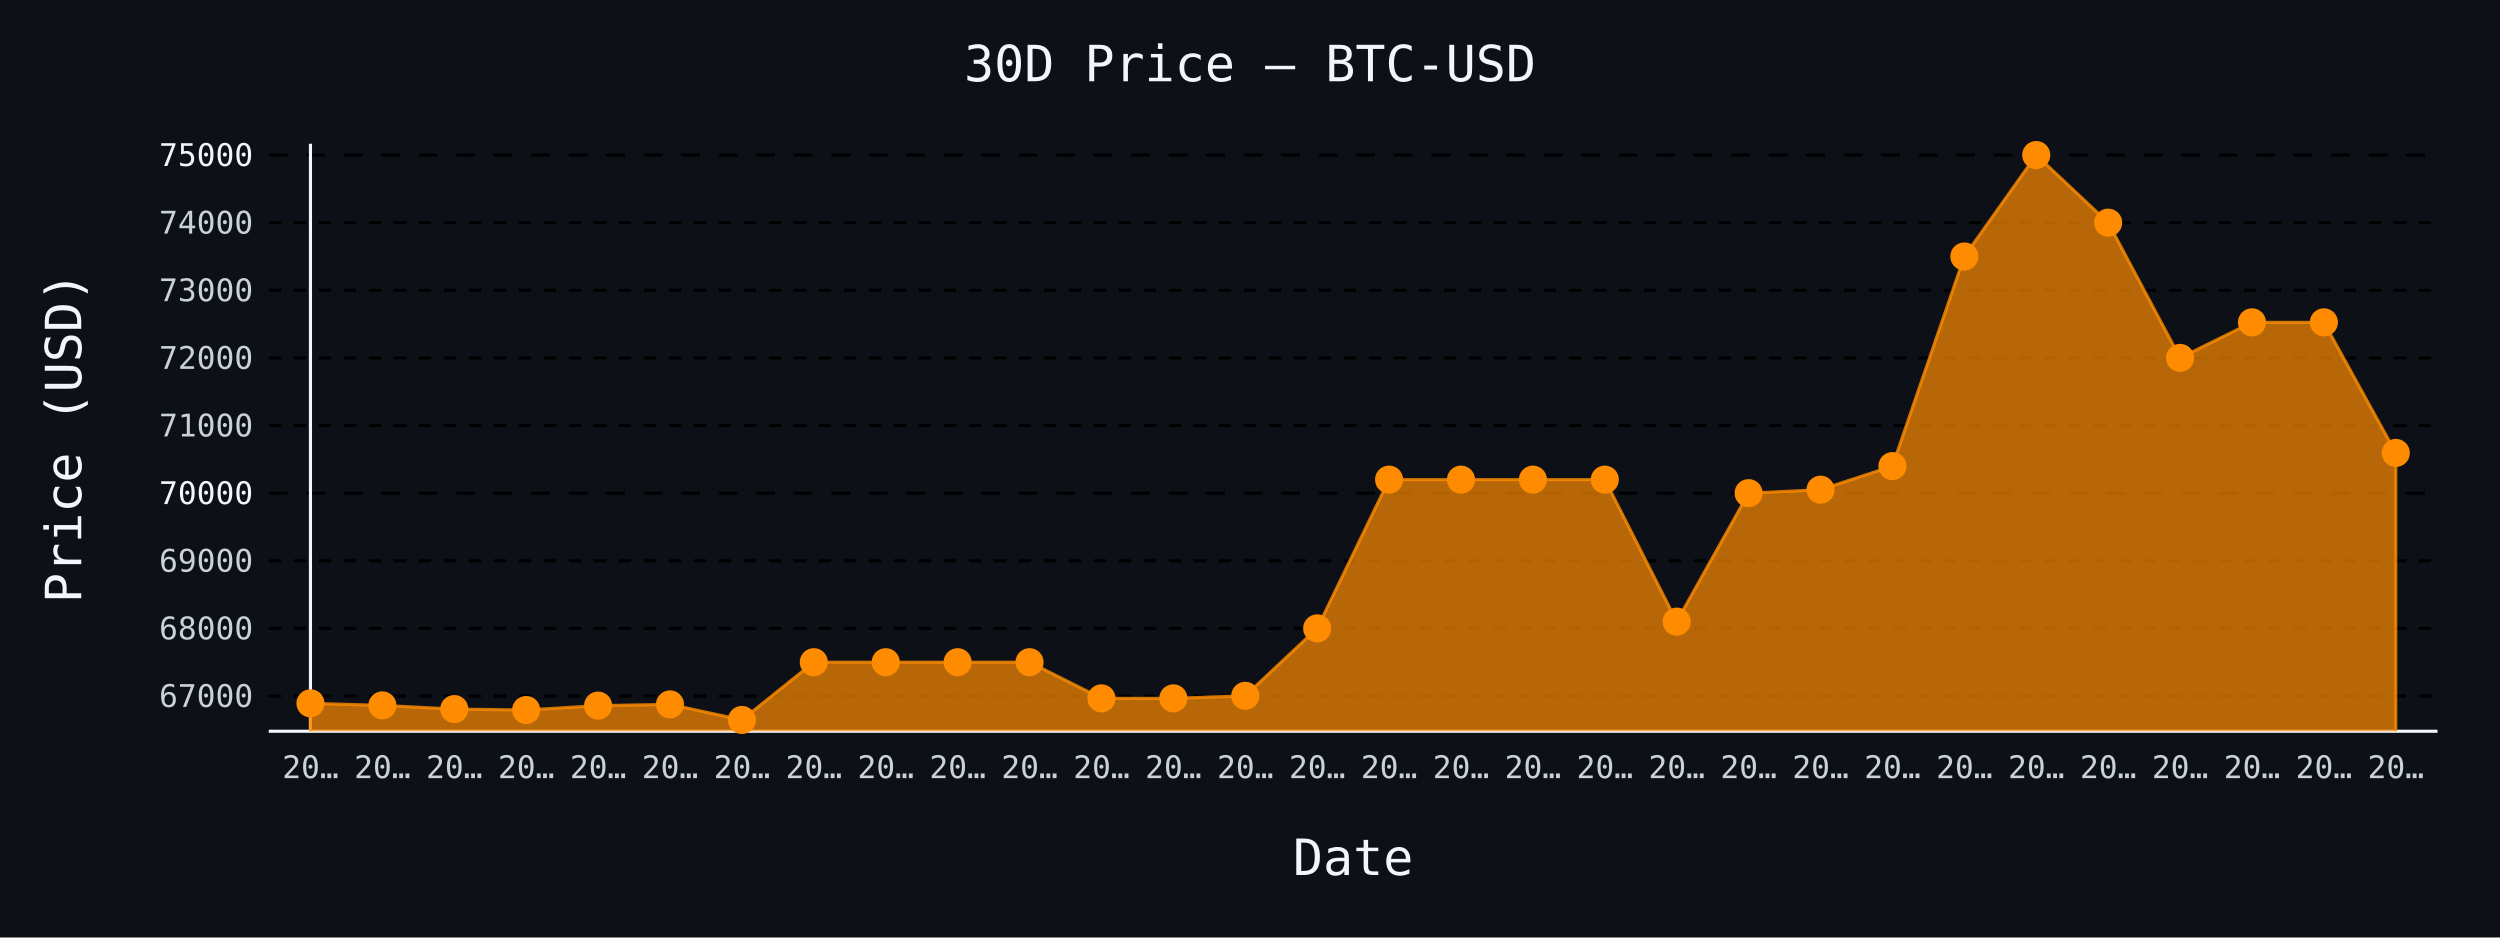
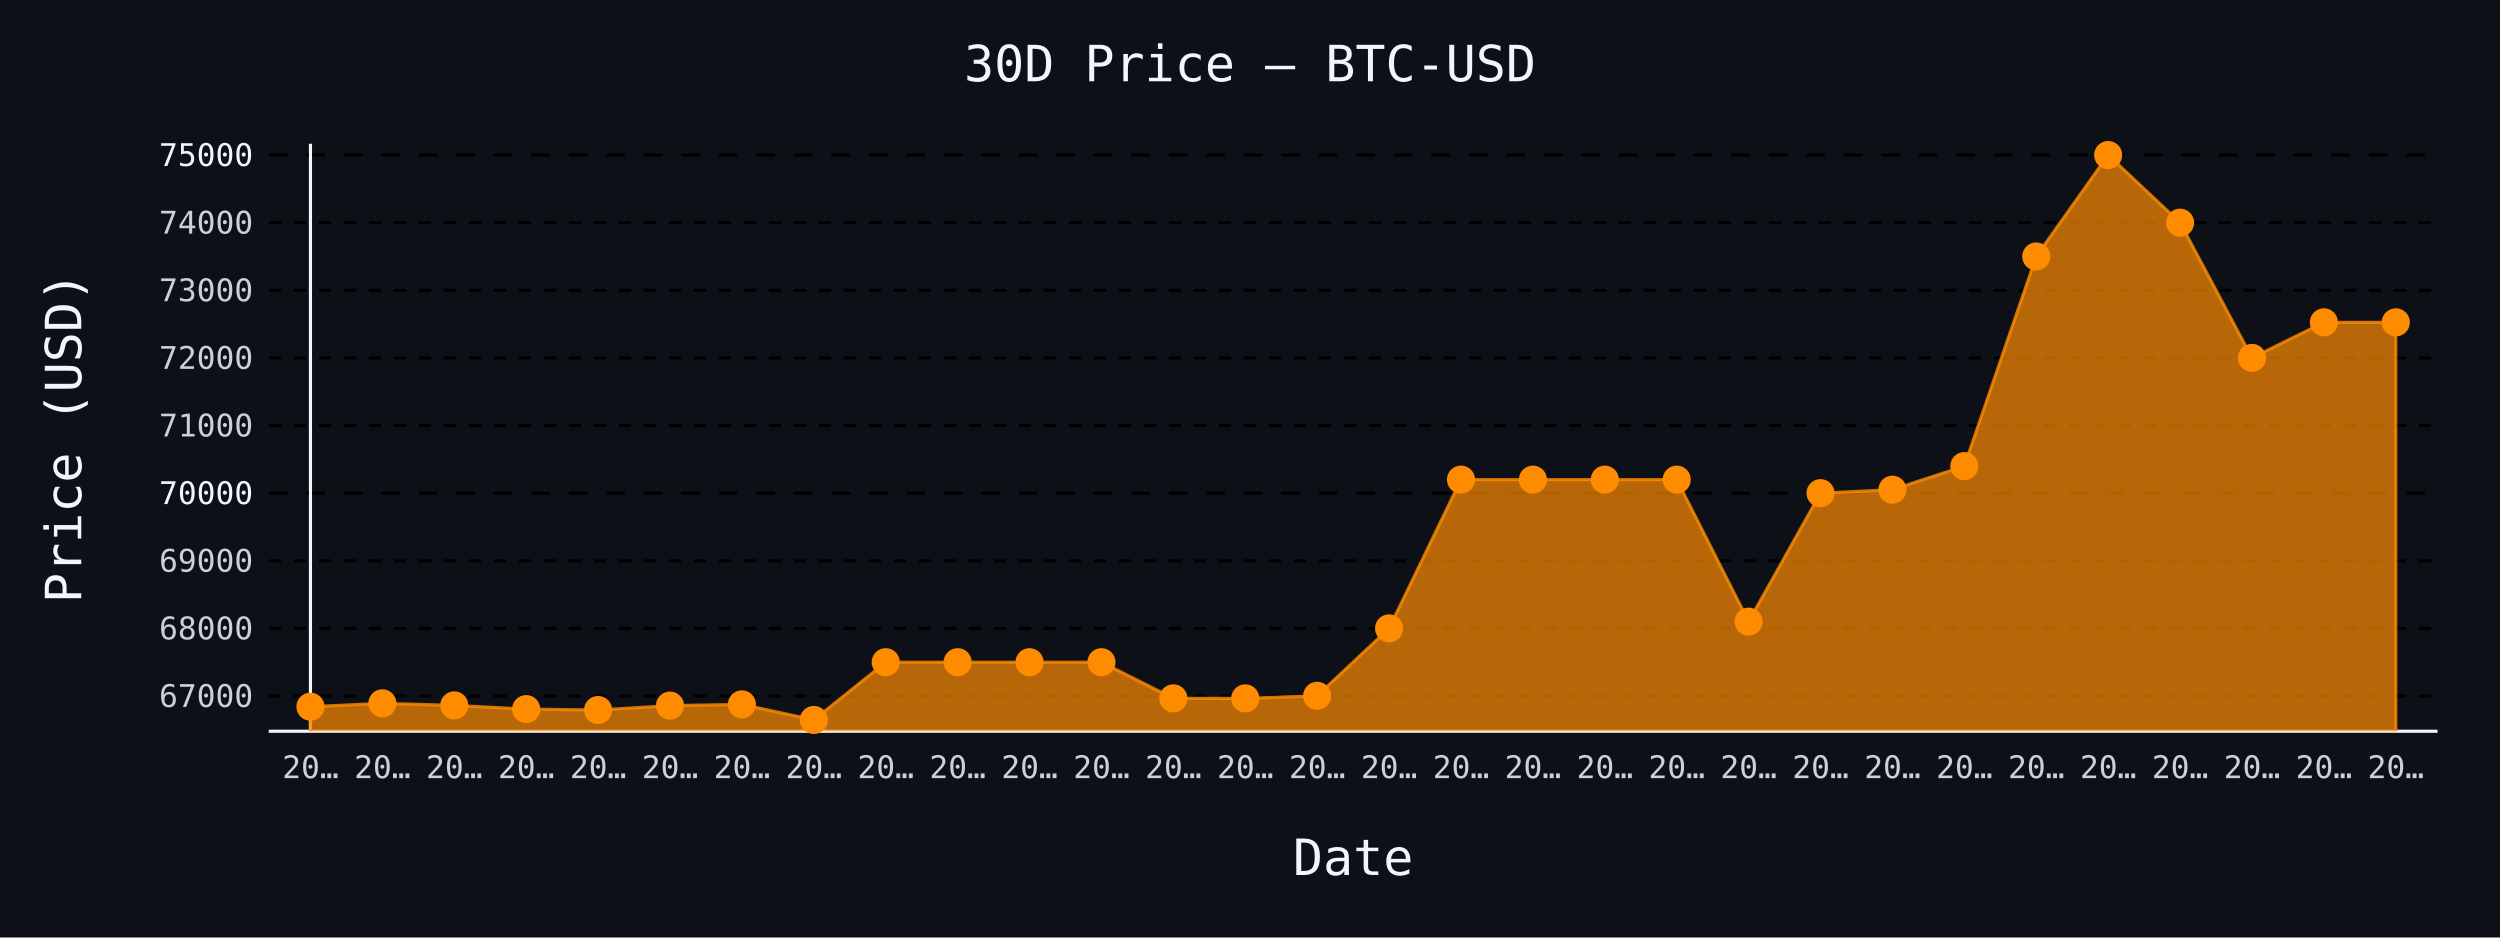
- <svg xmlns="http://www.w3.org/2000/svg" id="chart-eb5f81e0-3de3-4bc5-ab2c-0e3828f1b379" class="pygal-chart" viewBox="0 0 800 300">
+ <svg xmlns="http://www.w3.org/2000/svg" id="chart-96565be9-d442-411d-ae29-292a6cd22a9c" class="pygal-chart" viewBox="0 0 800 300">
  <defs>
-     <style type="text/css">#chart-eb5f81e0-3de3-4bc5-ab2c-0e3828f1b379{-webkit-user-select:none;-webkit-font-smoothing:antialiased;font-family:monospace}#chart-eb5f81e0-3de3-4bc5-ab2c-0e3828f1b379 .title{font-family:monospace;font-size:16px}#chart-eb5f81e0-3de3-4bc5-ab2c-0e3828f1b379 .legends .legend text{font-family:monospace;font-size:14px}#chart-eb5f81e0-3de3-4bc5-ab2c-0e3828f1b379 .axis text{font-family:monospace;font-size:10px}#chart-eb5f81e0-3de3-4bc5-ab2c-0e3828f1b379 .axis text.major{font-family:monospace;font-size:10px}#chart-eb5f81e0-3de3-4bc5-ab2c-0e3828f1b379 .text-overlay text.value{font-family:monospace;font-size:16px}#chart-eb5f81e0-3de3-4bc5-ab2c-0e3828f1b379 .text-overlay text.label{font-family:monospace;font-size:10px}#chart-eb5f81e0-3de3-4bc5-ab2c-0e3828f1b379 .tooltip{font-family:monospace;font-size:14px}#chart-eb5f81e0-3de3-4bc5-ab2c-0e3828f1b379 text.no_data{font-family:monospace;font-size:64px}
- #chart-eb5f81e0-3de3-4bc5-ab2c-0e3828f1b379{background-color:#0d1117}#chart-eb5f81e0-3de3-4bc5-ab2c-0e3828f1b379 path,#chart-eb5f81e0-3de3-4bc5-ab2c-0e3828f1b379 line,#chart-eb5f81e0-3de3-4bc5-ab2c-0e3828f1b379 rect,#chart-eb5f81e0-3de3-4bc5-ab2c-0e3828f1b379 circle{-webkit-transition:150ms;-moz-transition:150ms;transition:150ms}#chart-eb5f81e0-3de3-4bc5-ab2c-0e3828f1b379 .graph &gt; .background{fill:#0d1117}#chart-eb5f81e0-3de3-4bc5-ab2c-0e3828f1b379 .plot &gt; .background{fill:#0d1117}#chart-eb5f81e0-3de3-4bc5-ab2c-0e3828f1b379 .graph{fill:#c9d1d9}#chart-eb5f81e0-3de3-4bc5-ab2c-0e3828f1b379 text.no_data{fill:#f0f6fc}#chart-eb5f81e0-3de3-4bc5-ab2c-0e3828f1b379 .title{fill:#f0f6fc}#chart-eb5f81e0-3de3-4bc5-ab2c-0e3828f1b379 .legends .legend text{fill:#c9d1d9}#chart-eb5f81e0-3de3-4bc5-ab2c-0e3828f1b379 .legends .legend:hover text{fill:#f0f6fc}#chart-eb5f81e0-3de3-4bc5-ab2c-0e3828f1b379 .axis .line{stroke:#f0f6fc}#chart-eb5f81e0-3de3-4bc5-ab2c-0e3828f1b379 .axis .guide.line{stroke:#8b949e}#chart-eb5f81e0-3de3-4bc5-ab2c-0e3828f1b379 .axis .major.line{stroke:#c9d1d9}#chart-eb5f81e0-3de3-4bc5-ab2c-0e3828f1b379 .axis text.major{fill:#f0f6fc}#chart-eb5f81e0-3de3-4bc5-ab2c-0e3828f1b379 .axis.y .guides:hover .guide.line,#chart-eb5f81e0-3de3-4bc5-ab2c-0e3828f1b379 .line-graph .axis.x .guides:hover .guide.line,#chart-eb5f81e0-3de3-4bc5-ab2c-0e3828f1b379 .stackedline-graph .axis.x .guides:hover .guide.line,#chart-eb5f81e0-3de3-4bc5-ab2c-0e3828f1b379 .xy-graph .axis.x .guides:hover .guide.line{stroke:#f0f6fc}#chart-eb5f81e0-3de3-4bc5-ab2c-0e3828f1b379 .axis .guides:hover text{fill:#f0f6fc}#chart-eb5f81e0-3de3-4bc5-ab2c-0e3828f1b379 .reactive{fill-opacity:.7;stroke-opacity:.8;stroke-width:1}#chart-eb5f81e0-3de3-4bc5-ab2c-0e3828f1b379 .ci{stroke:#c9d1d9}#chart-eb5f81e0-3de3-4bc5-ab2c-0e3828f1b379 .reactive.active,#chart-eb5f81e0-3de3-4bc5-ab2c-0e3828f1b379 .active .reactive{fill-opacity:.8;stroke-opacity:.9;stroke-width:4}#chart-eb5f81e0-3de3-4bc5-ab2c-0e3828f1b379 .ci .reactive.active{stroke-width:1.5}#chart-eb5f81e0-3de3-4bc5-ab2c-0e3828f1b379 .series text{fill:#f0f6fc}#chart-eb5f81e0-3de3-4bc5-ab2c-0e3828f1b379 .tooltip rect{fill:#0d1117;stroke:#f0f6fc;-webkit-transition:opacity 150ms;-moz-transition:opacity 150ms;transition:opacity 150ms}#chart-eb5f81e0-3de3-4bc5-ab2c-0e3828f1b379 .tooltip .label{fill:#c9d1d9}#chart-eb5f81e0-3de3-4bc5-ab2c-0e3828f1b379 .tooltip .label{fill:#c9d1d9}#chart-eb5f81e0-3de3-4bc5-ab2c-0e3828f1b379 .tooltip .legend{font-size:.8em;fill:#8b949e}#chart-eb5f81e0-3de3-4bc5-ab2c-0e3828f1b379 .tooltip .x_label{font-size:.6em;fill:#f0f6fc}#chart-eb5f81e0-3de3-4bc5-ab2c-0e3828f1b379 .tooltip .xlink{font-size:.5em;text-decoration:underline}#chart-eb5f81e0-3de3-4bc5-ab2c-0e3828f1b379 .tooltip .value{font-size:1.5em}#chart-eb5f81e0-3de3-4bc5-ab2c-0e3828f1b379 .bound{font-size:.5em}#chart-eb5f81e0-3de3-4bc5-ab2c-0e3828f1b379 .max-value{font-size:.75em;fill:#8b949e}#chart-eb5f81e0-3de3-4bc5-ab2c-0e3828f1b379 .map-element{fill:#0d1117;stroke:#8b949e !important}#chart-eb5f81e0-3de3-4bc5-ab2c-0e3828f1b379 .map-element .reactive{fill-opacity:inherit;stroke-opacity:inherit}#chart-eb5f81e0-3de3-4bc5-ab2c-0e3828f1b379 .color-0,#chart-eb5f81e0-3de3-4bc5-ab2c-0e3828f1b379 .color-0 a:visited{stroke:#ff8c00;fill:#ff8c00}#chart-eb5f81e0-3de3-4bc5-ab2c-0e3828f1b379 .text-overlay .color-0 text{fill:black}
- #chart-eb5f81e0-3de3-4bc5-ab2c-0e3828f1b379 text.no_data{text-anchor:middle}#chart-eb5f81e0-3de3-4bc5-ab2c-0e3828f1b379 .guide.line{fill:none}#chart-eb5f81e0-3de3-4bc5-ab2c-0e3828f1b379 .centered{text-anchor:middle}#chart-eb5f81e0-3de3-4bc5-ab2c-0e3828f1b379 .title{text-anchor:middle}#chart-eb5f81e0-3de3-4bc5-ab2c-0e3828f1b379 .legends .legend text{fill-opacity:1}#chart-eb5f81e0-3de3-4bc5-ab2c-0e3828f1b379 .axis.x text{text-anchor:middle}#chart-eb5f81e0-3de3-4bc5-ab2c-0e3828f1b379 .axis.x:not(.web) text[transform]{text-anchor:start}#chart-eb5f81e0-3de3-4bc5-ab2c-0e3828f1b379 .axis.x:not(.web) text[transform].backwards{text-anchor:end}#chart-eb5f81e0-3de3-4bc5-ab2c-0e3828f1b379 .axis.y text{text-anchor:end}#chart-eb5f81e0-3de3-4bc5-ab2c-0e3828f1b379 .axis.y text[transform].backwards{text-anchor:start}#chart-eb5f81e0-3de3-4bc5-ab2c-0e3828f1b379 .axis.y2 text{text-anchor:start}#chart-eb5f81e0-3de3-4bc5-ab2c-0e3828f1b379 .axis.y2 text[transform].backwards{text-anchor:end}#chart-eb5f81e0-3de3-4bc5-ab2c-0e3828f1b379 .axis .guide.line{stroke-dasharray:4,4;stroke:black}#chart-eb5f81e0-3de3-4bc5-ab2c-0e3828f1b379 .axis .major.guide.line{stroke-dasharray:6,6;stroke:black}#chart-eb5f81e0-3de3-4bc5-ab2c-0e3828f1b379 .horizontal .axis.y .guide.line,#chart-eb5f81e0-3de3-4bc5-ab2c-0e3828f1b379 .horizontal .axis.y2 .guide.line,#chart-eb5f81e0-3de3-4bc5-ab2c-0e3828f1b379 .vertical .axis.x .guide.line{opacity:0}#chart-eb5f81e0-3de3-4bc5-ab2c-0e3828f1b379 .horizontal .axis.always_show .guide.line,#chart-eb5f81e0-3de3-4bc5-ab2c-0e3828f1b379 .vertical .axis.always_show .guide.line{opacity:1 !important}#chart-eb5f81e0-3de3-4bc5-ab2c-0e3828f1b379 .axis.y .guides:hover .guide.line,#chart-eb5f81e0-3de3-4bc5-ab2c-0e3828f1b379 .axis.y2 .guides:hover .guide.line,#chart-eb5f81e0-3de3-4bc5-ab2c-0e3828f1b379 .axis.x .guides:hover .guide.line{opacity:1}#chart-eb5f81e0-3de3-4bc5-ab2c-0e3828f1b379 .axis .guides:hover text{opacity:1}#chart-eb5f81e0-3de3-4bc5-ab2c-0e3828f1b379 .nofill{fill:none}#chart-eb5f81e0-3de3-4bc5-ab2c-0e3828f1b379 .subtle-fill{fill-opacity:.2}#chart-eb5f81e0-3de3-4bc5-ab2c-0e3828f1b379 .dot{stroke-width:1px;fill-opacity:1;stroke-opacity:1}#chart-eb5f81e0-3de3-4bc5-ab2c-0e3828f1b379 .dot.active{stroke-width:5px}#chart-eb5f81e0-3de3-4bc5-ab2c-0e3828f1b379 .dot.negative{fill:transparent}#chart-eb5f81e0-3de3-4bc5-ab2c-0e3828f1b379 text,#chart-eb5f81e0-3de3-4bc5-ab2c-0e3828f1b379 tspan{stroke:none !important}#chart-eb5f81e0-3de3-4bc5-ab2c-0e3828f1b379 .series text.active{opacity:1}#chart-eb5f81e0-3de3-4bc5-ab2c-0e3828f1b379 .tooltip rect{fill-opacity:.95;stroke-width:.5}#chart-eb5f81e0-3de3-4bc5-ab2c-0e3828f1b379 .tooltip text{fill-opacity:1}#chart-eb5f81e0-3de3-4bc5-ab2c-0e3828f1b379 .showable{visibility:hidden}#chart-eb5f81e0-3de3-4bc5-ab2c-0e3828f1b379 .showable.shown{visibility:visible}#chart-eb5f81e0-3de3-4bc5-ab2c-0e3828f1b379 .gauge-background{fill:rgba(229,229,229,1);stroke:none}#chart-eb5f81e0-3de3-4bc5-ab2c-0e3828f1b379 .bg-lines{stroke:#0d1117;stroke-width:2px}</style>
+     <style type="text/css">#chart-96565be9-d442-411d-ae29-292a6cd22a9c{-webkit-user-select:none;-webkit-font-smoothing:antialiased;font-family:monospace}#chart-96565be9-d442-411d-ae29-292a6cd22a9c .title{font-family:monospace;font-size:16px}#chart-96565be9-d442-411d-ae29-292a6cd22a9c .legends .legend text{font-family:monospace;font-size:14px}#chart-96565be9-d442-411d-ae29-292a6cd22a9c .axis text{font-family:monospace;font-size:10px}#chart-96565be9-d442-411d-ae29-292a6cd22a9c .axis text.major{font-family:monospace;font-size:10px}#chart-96565be9-d442-411d-ae29-292a6cd22a9c .text-overlay text.value{font-family:monospace;font-size:16px}#chart-96565be9-d442-411d-ae29-292a6cd22a9c .text-overlay text.label{font-family:monospace;font-size:10px}#chart-96565be9-d442-411d-ae29-292a6cd22a9c .tooltip{font-family:monospace;font-size:14px}#chart-96565be9-d442-411d-ae29-292a6cd22a9c text.no_data{font-family:monospace;font-size:64px}
+ #chart-96565be9-d442-411d-ae29-292a6cd22a9c{background-color:#0d1117}#chart-96565be9-d442-411d-ae29-292a6cd22a9c path,#chart-96565be9-d442-411d-ae29-292a6cd22a9c line,#chart-96565be9-d442-411d-ae29-292a6cd22a9c rect,#chart-96565be9-d442-411d-ae29-292a6cd22a9c circle{-webkit-transition:150ms;-moz-transition:150ms;transition:150ms}#chart-96565be9-d442-411d-ae29-292a6cd22a9c .graph &gt; .background{fill:#0d1117}#chart-96565be9-d442-411d-ae29-292a6cd22a9c .plot &gt; .background{fill:#0d1117}#chart-96565be9-d442-411d-ae29-292a6cd22a9c .graph{fill:#c9d1d9}#chart-96565be9-d442-411d-ae29-292a6cd22a9c text.no_data{fill:#f0f6fc}#chart-96565be9-d442-411d-ae29-292a6cd22a9c .title{fill:#f0f6fc}#chart-96565be9-d442-411d-ae29-292a6cd22a9c .legends .legend text{fill:#c9d1d9}#chart-96565be9-d442-411d-ae29-292a6cd22a9c .legends .legend:hover text{fill:#f0f6fc}#chart-96565be9-d442-411d-ae29-292a6cd22a9c .axis .line{stroke:#f0f6fc}#chart-96565be9-d442-411d-ae29-292a6cd22a9c .axis .guide.line{stroke:#8b949e}#chart-96565be9-d442-411d-ae29-292a6cd22a9c .axis .major.line{stroke:#c9d1d9}#chart-96565be9-d442-411d-ae29-292a6cd22a9c .axis text.major{fill:#f0f6fc}#chart-96565be9-d442-411d-ae29-292a6cd22a9c .axis.y .guides:hover .guide.line,#chart-96565be9-d442-411d-ae29-292a6cd22a9c .line-graph .axis.x .guides:hover .guide.line,#chart-96565be9-d442-411d-ae29-292a6cd22a9c .stackedline-graph .axis.x .guides:hover .guide.line,#chart-96565be9-d442-411d-ae29-292a6cd22a9c .xy-graph .axis.x .guides:hover .guide.line{stroke:#f0f6fc}#chart-96565be9-d442-411d-ae29-292a6cd22a9c .axis .guides:hover text{fill:#f0f6fc}#chart-96565be9-d442-411d-ae29-292a6cd22a9c .reactive{fill-opacity:.7;stroke-opacity:.8;stroke-width:1}#chart-96565be9-d442-411d-ae29-292a6cd22a9c .ci{stroke:#c9d1d9}#chart-96565be9-d442-411d-ae29-292a6cd22a9c .reactive.active,#chart-96565be9-d442-411d-ae29-292a6cd22a9c .active .reactive{fill-opacity:.8;stroke-opacity:.9;stroke-width:4}#chart-96565be9-d442-411d-ae29-292a6cd22a9c .ci .reactive.active{stroke-width:1.5}#chart-96565be9-d442-411d-ae29-292a6cd22a9c .series text{fill:#f0f6fc}#chart-96565be9-d442-411d-ae29-292a6cd22a9c .tooltip rect{fill:#0d1117;stroke:#f0f6fc;-webkit-transition:opacity 150ms;-moz-transition:opacity 150ms;transition:opacity 150ms}#chart-96565be9-d442-411d-ae29-292a6cd22a9c .tooltip .label{fill:#c9d1d9}#chart-96565be9-d442-411d-ae29-292a6cd22a9c .tooltip .label{fill:#c9d1d9}#chart-96565be9-d442-411d-ae29-292a6cd22a9c .tooltip .legend{font-size:.8em;fill:#8b949e}#chart-96565be9-d442-411d-ae29-292a6cd22a9c .tooltip .x_label{font-size:.6em;fill:#f0f6fc}#chart-96565be9-d442-411d-ae29-292a6cd22a9c .tooltip .xlink{font-size:.5em;text-decoration:underline}#chart-96565be9-d442-411d-ae29-292a6cd22a9c .tooltip .value{font-size:1.5em}#chart-96565be9-d442-411d-ae29-292a6cd22a9c .bound{font-size:.5em}#chart-96565be9-d442-411d-ae29-292a6cd22a9c .max-value{font-size:.75em;fill:#8b949e}#chart-96565be9-d442-411d-ae29-292a6cd22a9c .map-element{fill:#0d1117;stroke:#8b949e !important}#chart-96565be9-d442-411d-ae29-292a6cd22a9c .map-element .reactive{fill-opacity:inherit;stroke-opacity:inherit}#chart-96565be9-d442-411d-ae29-292a6cd22a9c .color-0,#chart-96565be9-d442-411d-ae29-292a6cd22a9c .color-0 a:visited{stroke:#ff8c00;fill:#ff8c00}#chart-96565be9-d442-411d-ae29-292a6cd22a9c .text-overlay .color-0 text{fill:black}
+ #chart-96565be9-d442-411d-ae29-292a6cd22a9c text.no_data{text-anchor:middle}#chart-96565be9-d442-411d-ae29-292a6cd22a9c .guide.line{fill:none}#chart-96565be9-d442-411d-ae29-292a6cd22a9c .centered{text-anchor:middle}#chart-96565be9-d442-411d-ae29-292a6cd22a9c .title{text-anchor:middle}#chart-96565be9-d442-411d-ae29-292a6cd22a9c .legends .legend text{fill-opacity:1}#chart-96565be9-d442-411d-ae29-292a6cd22a9c .axis.x text{text-anchor:middle}#chart-96565be9-d442-411d-ae29-292a6cd22a9c .axis.x:not(.web) text[transform]{text-anchor:start}#chart-96565be9-d442-411d-ae29-292a6cd22a9c .axis.x:not(.web) text[transform].backwards{text-anchor:end}#chart-96565be9-d442-411d-ae29-292a6cd22a9c .axis.y text{text-anchor:end}#chart-96565be9-d442-411d-ae29-292a6cd22a9c .axis.y text[transform].backwards{text-anchor:start}#chart-96565be9-d442-411d-ae29-292a6cd22a9c .axis.y2 text{text-anchor:start}#chart-96565be9-d442-411d-ae29-292a6cd22a9c .axis.y2 text[transform].backwards{text-anchor:end}#chart-96565be9-d442-411d-ae29-292a6cd22a9c .axis .guide.line{stroke-dasharray:4,4;stroke:black}#chart-96565be9-d442-411d-ae29-292a6cd22a9c .axis .major.guide.line{stroke-dasharray:6,6;stroke:black}#chart-96565be9-d442-411d-ae29-292a6cd22a9c .horizontal .axis.y .guide.line,#chart-96565be9-d442-411d-ae29-292a6cd22a9c .horizontal .axis.y2 .guide.line,#chart-96565be9-d442-411d-ae29-292a6cd22a9c .vertical .axis.x .guide.line{opacity:0}#chart-96565be9-d442-411d-ae29-292a6cd22a9c .horizontal .axis.always_show .guide.line,#chart-96565be9-d442-411d-ae29-292a6cd22a9c .vertical .axis.always_show .guide.line{opacity:1 !important}#chart-96565be9-d442-411d-ae29-292a6cd22a9c .axis.y .guides:hover .guide.line,#chart-96565be9-d442-411d-ae29-292a6cd22a9c .axis.y2 .guides:hover .guide.line,#chart-96565be9-d442-411d-ae29-292a6cd22a9c .axis.x .guides:hover .guide.line{opacity:1}#chart-96565be9-d442-411d-ae29-292a6cd22a9c .axis .guides:hover text{opacity:1}#chart-96565be9-d442-411d-ae29-292a6cd22a9c .nofill{fill:none}#chart-96565be9-d442-411d-ae29-292a6cd22a9c .subtle-fill{fill-opacity:.2}#chart-96565be9-d442-411d-ae29-292a6cd22a9c .dot{stroke-width:1px;fill-opacity:1;stroke-opacity:1}#chart-96565be9-d442-411d-ae29-292a6cd22a9c .dot.active{stroke-width:5px}#chart-96565be9-d442-411d-ae29-292a6cd22a9c .dot.negative{fill:transparent}#chart-96565be9-d442-411d-ae29-292a6cd22a9c text,#chart-96565be9-d442-411d-ae29-292a6cd22a9c tspan{stroke:none !important}#chart-96565be9-d442-411d-ae29-292a6cd22a9c .series text.active{opacity:1}#chart-96565be9-d442-411d-ae29-292a6cd22a9c .tooltip rect{fill-opacity:.95;stroke-width:.5}#chart-96565be9-d442-411d-ae29-292a6cd22a9c .tooltip text{fill-opacity:1}#chart-96565be9-d442-411d-ae29-292a6cd22a9c .showable{visibility:hidden}#chart-96565be9-d442-411d-ae29-292a6cd22a9c .showable.shown{visibility:visible}#chart-96565be9-d442-411d-ae29-292a6cd22a9c .gauge-background{fill:rgba(229,229,229,1);stroke:none}#chart-96565be9-d442-411d-ae29-292a6cd22a9c .bg-lines{stroke:#0d1117;stroke-width:2px}</style>
  </defs>
  <g class="graph line-graph vertical">
    <rect x="0" y="0" width="800" height="300" class="background" />
    <g transform="translate(86, 46)" class="plot">
      <rect x="0" y="0" width="694.0" height="188" class="background" />
      <g class="axis y always_show">
        <path d="M0 188 h694" class="line" />
        <g class="guides">
          <path d="M0 176.725 h694" class="guide line" />
          <text x="-5" y="180.225" class="">67000</text>
        </g>
        <g class="guides">
          <path d="M0 155.086 h694" class="guide line" />
          <text x="-5" y="158.586" class="">68000</text>
        </g>
        <g class="guides">
          <path d="M0 133.447 h694" class="guide line" />
          <text x="-5" y="136.947" class="">69000</text>
        </g>
        <g class="guides">
          <path d="M0 111.809 h694" class="major guide line" />
          <text x="-5" y="115.309" class="major">70000</text>
        </g>
        <g class="guides">
          <path d="M0 90.17 h694" class="guide line" />
          <text x="-5" y="93.67" class="">71000</text>
        </g>
        <g class="guides">
          <path d="M0 68.531 h694" class="guide line" />
          <text x="-5" y="72.031" class="">72000</text>
        </g>
        <g class="guides">
          <path d="M0 46.893 h694" class="guide line" />
          <text x="-5" y="50.393" class="">73000</text>
        </g>
        <g class="guides">
          <path d="M0 25.254 h694" class="guide line" />
          <text x="-5" y="28.754" class="">74000</text>
        </g>
        <g class="guides">
          <path d="M0 3.615 h694" class="major guide line" />
          <text x="-5" y="7.115" class="major">75000</text>
        </g>
      </g>
      <g class="axis x">
        <g class="guides">
          <path d="M13.346 0 v188" class="line" />
          <text x="13.346" y="203.0" class="">20…</text>
        </g>
        <g class="guides">
          <path d="M36.357 0 v188" class="guide line" />
          <text x="36.357" y="203.0" class="">20…</text>
        </g>
        <g class="guides">
          <path d="M59.367 0 v188" class="guide line" />
          <text x="59.367" y="203.0" class="">20…</text>
        </g>
        <g class="guides">
          <path d="M82.378 0 v188" class="guide line" />
          <text x="82.378" y="203.0" class="">20…</text>
        </g>
        <g class="guides">
          <path d="M105.389 0 v188" class="guide line" />
          <text x="105.389" y="203.0" class="">20…</text>
        </g>
        <g class="guides">
          <path d="M128.399 0 v188" class="guide line" />
          <text x="128.399" y="203.0" class="">20…</text>
        </g>
        <g class="guides">
          <path d="M151.41 0 v188" class="guide line" />
          <text x="151.41" y="203.0" class="">20…</text>
        </g>
        <g class="guides">
          <path d="M174.42 0 v188" class="guide line" />
          <text x="174.42" y="203.0" class="">20…</text>
        </g>
        <g class="guides">
          <path d="M197.431 0 v188" class="guide line" />
          <text x="197.431" y="203.0" class="">20…</text>
        </g>
        <g class="guides">
          <path d="M220.442 0 v188" class="guide line" />
          <text x="220.442" y="203.0" class="">20…</text>
        </g>
        <g class="guides">
          <path d="M243.452 0 v188" class="guide line" />
          <text x="243.452" y="203.0" class="">20…</text>
        </g>
        <g class="guides">
          <path d="M266.463 0 v188" class="guide line" />
          <text x="266.463" y="203.0" class="">20…</text>
        </g>
        <g class="guides">
          <path d="M289.473 0 v188" class="guide line" />
          <text x="289.473" y="203.0" class="">20…</text>
        </g>
        <g class="guides">
          <path d="M312.484 0 v188" class="guide line" />
          <text x="312.484" y="203.0" class="">20…</text>
        </g>
        <g class="guides">
          <path d="M335.495 0 v188" class="guide line" />
          <text x="335.495" y="203.0" class="">20…</text>
        </g>
        <g class="guides">
          <path d="M358.505 0 v188" class="guide line" />
          <text x="358.505" y="203.0" class="">20…</text>
        </g>
        <g class="guides">
          <path d="M381.516 0 v188" class="guide line" />
          <text x="381.516" y="203.0" class="">20…</text>
        </g>
        <g class="guides">
          <path d="M404.527 0 v188" class="guide line" />
          <text x="404.527" y="203.0" class="">20…</text>
        </g>
        <g class="guides">
          <path d="M427.537 0 v188" class="guide line" />
          <text x="427.537" y="203.0" class="">20…</text>
        </g>
        <g class="guides">
          <path d="M450.548 0 v188" class="guide line" />
          <text x="450.548" y="203.0" class="">20…</text>
        </g>
        <g class="guides">
          <path d="M473.558 0 v188" class="guide line" />
          <text x="473.558" y="203.0" class="">20…</text>
        </g>
        <g class="guides">
          <path d="M496.569 0 v188" class="guide line" />
          <text x="496.569" y="203.0" class="">20…</text>
        </g>
        <g class="guides">
          <path d="M519.58 0 v188" class="guide line" />
          <text x="519.58" y="203.0" class="">20…</text>
        </g>
        <g class="guides">
          <path d="M542.59 0 v188" class="guide line" />
          <text x="542.59" y="203.0" class="">20…</text>
        </g>
        <g class="guides">
          <path d="M565.601 0 v188" class="guide line" />
          <text x="565.601" y="203.0" class="">20…</text>
        </g>
        <g class="guides">
          <path d="M588.611 0 v188" class="guide line" />
          <text x="588.611" y="203.0" class="">20…</text>
        </g>
        <g class="guides">
          <path d="M611.622 0 v188" class="guide line" />
          <text x="611.622" y="203.0" class="">20…</text>
        </g>
        <g class="guides">
          <path d="M634.633 0 v188" class="guide line" />
          <text x="634.633" y="203.0" class="">20…</text>
        </g>
        <g class="guides">
          <path d="M657.643 0 v188" class="guide line" />
          <text x="657.643" y="203.0" class="">20…</text>
        </g>
        <g class="guides">
          <path d="M680.654 0 v188" class="guide line" />
          <text x="680.654" y="203.0" class="">20…</text>
        </g>
      </g>
      <g class="series serie-0 color-0">
-         <path d="M13.346 188 L13.346 179.062 36.357 179.732 59.367 180.901 82.378 181.204 105.389 179.797 128.399 179.408 151.41 184.385 174.42 165.905 197.431 165.905 220.442 165.905 243.452 165.905 266.463 177.474 289.473 177.474 312.484 176.667 335.495 155.086 358.505 107.481 381.516 107.481 404.527 107.481 427.537 107.481 450.548 152.922 473.558 111.809 496.569 110.705 519.58 103.153 542.59 36.073 565.601 3.615 588.611 25.254 611.622 68.531 634.633 57.149 657.643 57.149 680.654 98.934 680.654 188" class="line reactive" />
+         <path d="M13.346 188 L13.346 180.143 36.357 179.062 59.367 179.732 82.378 180.901 105.389 181.204 128.399 179.797 151.41 179.408 174.42 184.385 197.431 165.905 220.442 165.905 243.452 165.905 266.463 165.905 289.473 177.474 312.484 177.474 335.495 176.667 358.505 155.086 381.516 107.481 404.527 107.481 427.537 107.481 450.548 107.481 473.558 152.922 496.569 111.809 519.58 110.705 542.59 103.153 565.601 36.073 588.611 3.615 611.622 25.254 634.633 68.531 657.643 57.149 680.654 57.149 680.654 188" class="line reactive" />
      </g>
    </g>
    <g class="titles">
      <text x="400.0" y="26" class="title plot_title">30D Price — BTC-USD</text>
      <text x="433.0" y="280" class="title">Date</text>
      <text x="0" y="166.0" class="title" transform="rotate(-90 0 140)">Price (USD)</text>
    </g>
    <g transform="translate(86, 46)" class="plot overlay">
      <g class="series serie-0 color-0">
        <g class="dots">
-           <circle cx="13.346" cy="179.062" r="4" class="dot reactive tooltip-trigger" />
-         </g>
-         <g class="dots">
-           <circle cx="36.357" cy="179.732" r="4" class="dot reactive tooltip-trigger" />
-         </g>
-         <g class="dots">
-           <circle cx="59.367" cy="180.901" r="4" class="dot reactive tooltip-trigger" />
-         </g>
-         <g class="dots">
-           <circle cx="82.378" cy="181.204" r="4" class="dot reactive tooltip-trigger" />
-         </g>
-         <g class="dots">
-           <circle cx="105.389" cy="179.797" r="4" class="dot reactive tooltip-trigger" />
-         </g>
-         <g class="dots">
-           <circle cx="128.399" cy="179.408" r="4" class="dot reactive tooltip-trigger" />
-         </g>
-         <g class="dots">
-           <circle cx="151.41" cy="184.385" r="4" class="dot reactive tooltip-trigger" />
-         </g>
-         <g class="dots">
-           <circle cx="174.42" cy="165.905" r="4" class="dot reactive tooltip-trigger" />
+           <circle cx="13.346" cy="180.143" r="4" class="dot reactive tooltip-trigger" />
+         </g>
+         <g class="dots">
+           <circle cx="36.357" cy="179.062" r="4" class="dot reactive tooltip-trigger" />
+         </g>
+         <g class="dots">
+           <circle cx="59.367" cy="179.732" r="4" class="dot reactive tooltip-trigger" />
+         </g>
+         <g class="dots">
+           <circle cx="82.378" cy="180.901" r="4" class="dot reactive tooltip-trigger" />
+         </g>
+         <g class="dots">
+           <circle cx="105.389" cy="181.204" r="4" class="dot reactive tooltip-trigger" />
+         </g>
+         <g class="dots">
+           <circle cx="128.399" cy="179.797" r="4" class="dot reactive tooltip-trigger" />
+         </g>
+         <g class="dots">
+           <circle cx="151.41" cy="179.408" r="4" class="dot reactive tooltip-trigger" />
+         </g>
+         <g class="dots">
+           <circle cx="174.42" cy="184.385" r="4" class="dot reactive tooltip-trigger" />
        </g>
        <g class="dots">
          <circle cx="197.431" cy="165.905" r="4" class="dot reactive tooltip-trigger" />
        </g>
        <g class="dots">
          <circle cx="220.442" cy="165.905" r="4" class="dot reactive tooltip-trigger" />
        </g>
        <g class="dots">
          <circle cx="243.452" cy="165.905" r="4" class="dot reactive tooltip-trigger" />
        </g>
        <g class="dots">
-           <circle cx="266.463" cy="177.474" r="4" class="dot reactive tooltip-trigger" />
+           <circle cx="266.463" cy="165.905" r="4" class="dot reactive tooltip-trigger" />
        </g>
        <g class="dots">
          <circle cx="289.473" cy="177.474" r="4" class="dot reactive tooltip-trigger" />
        </g>
        <g class="dots">
-           <circle cx="312.484" cy="176.667" r="4" class="dot reactive tooltip-trigger" />
-         </g>
-         <g class="dots">
-           <circle cx="335.495" cy="155.086" r="4" class="dot reactive tooltip-trigger" />
-         </g>
-         <g class="dots">
-           <circle cx="358.505" cy="107.481" r="4" class="dot reactive tooltip-trigger" />
+           <circle cx="312.484" cy="177.474" r="4" class="dot reactive tooltip-trigger" />
+         </g>
+         <g class="dots">
+           <circle cx="335.495" cy="176.667" r="4" class="dot reactive tooltip-trigger" />
+         </g>
+         <g class="dots">
+           <circle cx="358.505" cy="155.086" r="4" class="dot reactive tooltip-trigger" />
        </g>
        <g class="dots">
          <circle cx="381.516" cy="107.481" r="4" class="dot reactive tooltip-trigger" />
        </g>
        <g class="dots">
          <circle cx="404.527" cy="107.481" r="4" class="dot reactive tooltip-trigger" />
        </g>
        <g class="dots">
          <circle cx="427.537" cy="107.481" r="4" class="dot reactive tooltip-trigger" />
        </g>
        <g class="dots">
-           <circle cx="450.548" cy="152.922" r="4" class="dot reactive tooltip-trigger" />
-         </g>
-         <g class="dots">
-           <circle cx="473.558" cy="111.809" r="4" class="dot reactive tooltip-trigger" />
-         </g>
-         <g class="dots">
-           <circle cx="496.569" cy="110.705" r="4" class="dot reactive tooltip-trigger" />
-         </g>
-         <g class="dots">
-           <circle cx="519.58" cy="103.153" r="4" class="dot reactive tooltip-trigger" />
-         </g>
-         <g class="dots">
-           <circle cx="542.59" cy="36.073" r="4" class="dot reactive tooltip-trigger" />
-         </g>
-         <g class="dots">
-           <circle cx="565.601" cy="3.615" r="4" class="dot reactive tooltip-trigger" />
-         </g>
-         <g class="dots">
-           <circle cx="588.611" cy="25.254" r="4" class="dot reactive tooltip-trigger" />
-         </g>
-         <g class="dots">
-           <circle cx="611.622" cy="68.531" r="4" class="dot reactive tooltip-trigger" />
-         </g>
-         <g class="dots">
-           <circle cx="634.633" cy="57.149" r="4" class="dot reactive tooltip-trigger" />
+           <circle cx="450.548" cy="107.481" r="4" class="dot reactive tooltip-trigger" />
+         </g>
+         <g class="dots">
+           <circle cx="473.558" cy="152.922" r="4" class="dot reactive tooltip-trigger" />
+         </g>
+         <g class="dots">
+           <circle cx="496.569" cy="111.809" r="4" class="dot reactive tooltip-trigger" />
+         </g>
+         <g class="dots">
+           <circle cx="519.58" cy="110.705" r="4" class="dot reactive tooltip-trigger" />
+         </g>
+         <g class="dots">
+           <circle cx="542.59" cy="103.153" r="4" class="dot reactive tooltip-trigger" />
+         </g>
+         <g class="dots">
+           <circle cx="565.601" cy="36.073" r="4" class="dot reactive tooltip-trigger" />
+         </g>
+         <g class="dots">
+           <circle cx="588.611" cy="3.615" r="4" class="dot reactive tooltip-trigger" />
+         </g>
+         <g class="dots">
+           <circle cx="611.622" cy="25.254" r="4" class="dot reactive tooltip-trigger" />
+         </g>
+         <g class="dots">
+           <circle cx="634.633" cy="68.531" r="4" class="dot reactive tooltip-trigger" />
        </g>
        <g class="dots">
          <circle cx="657.643" cy="57.149" r="4" class="dot reactive tooltip-trigger" />
        </g>
        <g class="dots">
-           <circle cx="680.654" cy="98.934" r="4" class="dot reactive tooltip-trigger" />
+           <circle cx="680.654" cy="57.149" r="4" class="dot reactive tooltip-trigger" />
        </g>
      </g>
    </g>
    <g transform="translate(86, 46)" class="plot text-overlay">
      <g class="series serie-0 color-0" />
    </g>
    <g transform="translate(86, 46)" class="plot tooltip-overlay">
      <g transform="translate(0 0)" style="opacity: 0" class="tooltip">
        <rect rx="0" ry="0" width="0" height="0" class="tooltip-box" />
        <g class="text" />
      </g>
    </g>
  </g>
</svg>
